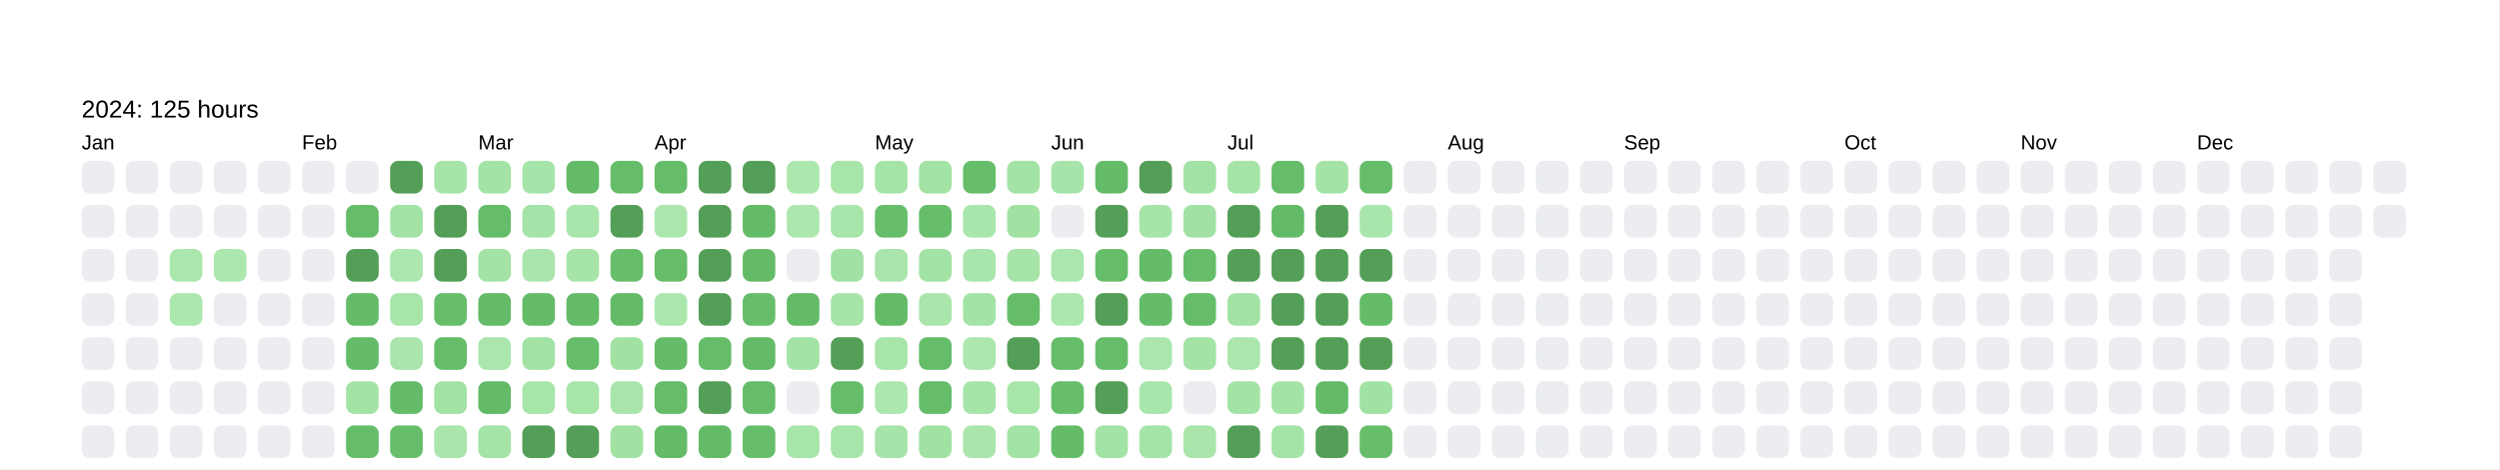
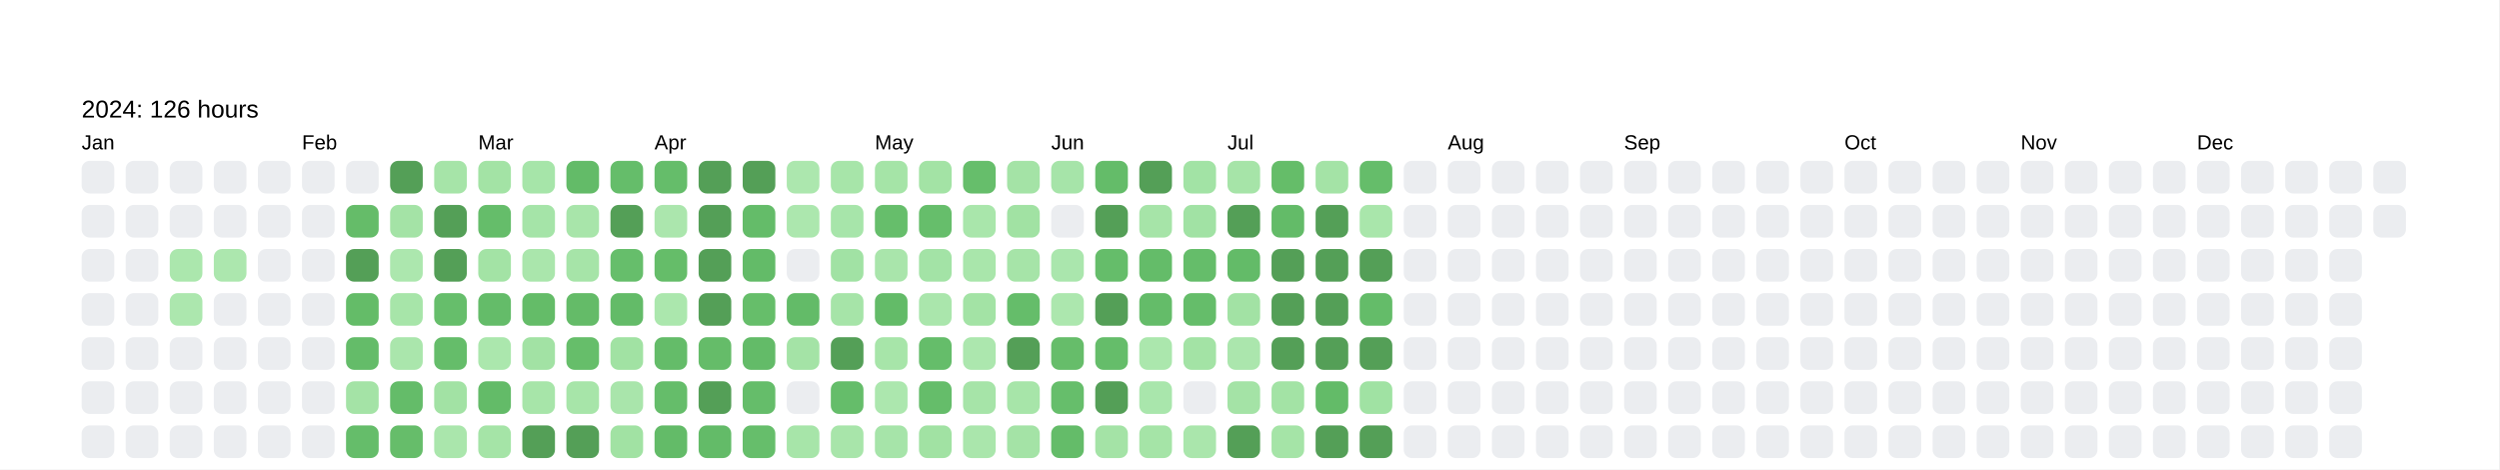
<svg xmlns="http://www.w3.org/2000/svg" baseProfile="full" height="57.5mm" version="1.1" viewBox="0,0,306.2,57.5" width="306.2mm">
  <defs />
  <rect fill="#FFFFFF" height="57.5" width="306.2" x="0" y="0" />
  <text fill="#000000" style="font-size:6px; font-family:Arial; font-weight:bold;" x="10" y="10" />
-   <text fill="#000000" style="font-size:3px; font-family:Arial;" x="10" y="14.4">2024: 125 hours</text>
+   <text fill="#000000" style="font-size:3px; font-family:Arial;" x="10" y="14.4">2024: 126 hours</text>
  <text fill="#000000" style="font-size:2.5px; font-family:Arial" x="10" y="18.3">Jan</text>
  <rect fill="#EBEDF0" height="4" rx="1" ry="1" width="4" x="10" y="19.7" />
  <rect fill="#EBEDF0" height="4" rx="1" ry="1" width="4" x="10" y="25.1" />
  <rect fill="#EBEDF0" height="4" rx="1" ry="1" width="4" x="10" y="30.5" />
  <rect fill="#EBEDF0" height="4" rx="1" ry="1" width="4" x="10" y="35.9" />
  <rect fill="#EBEDF0" height="4" rx="1" ry="1" width="4" x="10" y="41.3" />
  <rect fill="#EBEDF0" height="4" rx="1" ry="1" width="4" x="10" y="46.7" />
  <rect fill="#EBEDF0" height="4" rx="1" ry="1" width="4" x="10" y="52.1" />
  <rect fill="#EBEDF0" height="4" rx="1" ry="1" width="4" x="15.4" y="19.7" />
  <rect fill="#EBEDF0" height="4" rx="1" ry="1" width="4" x="15.4" y="25.1" />
  <rect fill="#EBEDF0" height="4" rx="1" ry="1" width="4" x="15.4" y="30.5" />
  <rect fill="#EBEDF0" height="4" rx="1" ry="1" width="4" x="15.4" y="35.9" />
  <rect fill="#EBEDF0" height="4" rx="1" ry="1" width="4" x="15.4" y="41.3" />
  <rect fill="#EBEDF0" height="4" rx="1" ry="1" width="4" x="15.4" y="46.7" />
  <rect fill="#EBEDF0" height="4" rx="1" ry="1" width="4" x="15.4" y="52.1" />
  <rect fill="#EBEDF0" height="4" rx="1" ry="1" width="4" x="20.8" y="19.7" />
  <rect fill="#EBEDF0" height="4" rx="1" ry="1" width="4" x="20.8" y="25.1" />
  <rect fill="#abe7ad" height="4" rx="1" ry="1" width="4" x="20.8" y="30.5" />
  <rect fill="#ace7ae" height="4" rx="1" ry="1" width="4" x="20.8" y="35.9" />
  <rect fill="#EBEDF0" height="4" rx="1" ry="1" width="4" x="20.8" y="41.3" />
  <rect fill="#EBEDF0" height="4" rx="1" ry="1" width="4" x="20.8" y="46.7" />
  <rect fill="#EBEDF0" height="4" rx="1" ry="1" width="4" x="20.8" y="52.1" />
  <rect fill="#EBEDF0" height="4" rx="1" ry="1" width="4" x="26.2" y="19.7" />
  <rect fill="#EBEDF0" height="4" rx="1" ry="1" width="4" x="26.2" y="25.1" />
  <rect fill="#ace7ae" height="4" rx="1" ry="1" width="4" x="26.2" y="30.5" />
  <rect fill="#EBEDF0" height="4" rx="1" ry="1" width="4" x="26.2" y="35.9" />
  <rect fill="#EBEDF0" height="4" rx="1" ry="1" width="4" x="26.2" y="41.3" />
  <rect fill="#EBEDF0" height="4" rx="1" ry="1" width="4" x="26.2" y="46.7" />
  <rect fill="#EBEDF0" height="4" rx="1" ry="1" width="4" x="26.2" y="52.1" />
  <rect fill="#EBEDF0" height="4" rx="1" ry="1" width="4" x="31.6" y="19.7" />
  <rect fill="#EBEDF0" height="4" rx="1" ry="1" width="4" x="31.6" y="25.1" />
  <rect fill="#EBEDF0" height="4" rx="1" ry="1" width="4" x="31.6" y="30.5" />
  <rect fill="#EBEDF0" height="4" rx="1" ry="1" width="4" x="31.6" y="35.9" />
  <rect fill="#EBEDF0" height="4" rx="1" ry="1" width="4" x="31.6" y="41.3" />
  <rect fill="#EBEDF0" height="4" rx="1" ry="1" width="4" x="31.6" y="46.7" />
  <rect fill="#EBEDF0" height="4" rx="1" ry="1" width="4" x="31.6" y="52.1" />
  <text fill="#000000" style="font-size:2.5px; font-family:Arial" x="37.0" y="18.3">Feb</text>
  <rect fill="#EBEDF0" height="4" rx="1" ry="1" width="4" x="37.0" y="19.7" />
  <rect fill="#EBEDF0" height="4" rx="1" ry="1" width="4" x="37.0" y="25.1" />
  <rect fill="#EBEDF0" height="4" rx="1" ry="1" width="4" x="37.0" y="30.5" />
  <rect fill="#EBEDF0" height="4" rx="1" ry="1" width="4" x="37.0" y="35.9" />
  <rect fill="#EBEDF0" height="4" rx="1" ry="1" width="4" x="37.0" y="41.3" />
  <rect fill="#EBEDF0" height="4" rx="1" ry="1" width="4" x="37.0" y="46.7" />
  <rect fill="#EBEDF0" height="4" rx="1" ry="1" width="4" x="37.0" y="52.1" />
  <rect fill="#EBEDF0" height="4" rx="1" ry="1" width="4" x="42.4" y="19.7" />
  <rect fill="#65bc69" height="4" rx="1" ry="1" width="4" x="42.4" y="25.1" />
  <rect fill="#549F57" height="4" rx="1" ry="1" width="4" x="42.4" y="30.5" />
  <rect fill="#64bc68" height="4" rx="1" ry="1" width="4" x="42.4" y="35.9" />
  <rect fill="#64bc69" height="4" rx="1" ry="1" width="4" x="42.4" y="41.3" />
  <rect fill="#a4e3a6" height="4" rx="1" ry="1" width="4" x="42.4" y="46.7" />
  <rect fill="#65bd6a" height="4" rx="1" ry="1" width="4" x="42.4" y="52.1" />
  <rect fill="#549F57" height="4" rx="1" ry="1" width="4" x="47.8" y="19.7" />
  <rect fill="#a4e3a6" height="4" rx="1" ry="1" width="4" x="47.8" y="25.1" />
  <rect fill="#ace7ae" height="4" rx="1" ry="1" width="4" x="47.8" y="30.5" />
  <rect fill="#a7e5a9" height="4" rx="1" ry="1" width="4" x="47.8" y="35.9" />
  <rect fill="#aae6ac" height="4" rx="1" ry="1" width="4" x="47.8" y="41.3" />
  <rect fill="#64bc69" height="4" rx="1" ry="1" width="4" x="47.8" y="46.7" />
  <rect fill="#66bd6a" height="4" rx="1" ry="1" width="4" x="47.8" y="52.1" />
  <rect fill="#a6e4a8" height="4" rx="1" ry="1" width="4" x="53.2" y="19.7" />
  <rect fill="#549F57" height="4" rx="1" ry="1" width="4" x="53.2" y="25.1" />
  <rect fill="#549F57" height="4" rx="1" ry="1" width="4" x="53.2" y="30.5" />
  <rect fill="#66be6b" height="4" rx="1" ry="1" width="4" x="53.2" y="35.9" />
  <rect fill="#65bd6a" height="4" rx="1" ry="1" width="4" x="53.2" y="41.3" />
  <rect fill="#a2e2a4" height="4" rx="1" ry="1" width="4" x="53.2" y="46.7" />
  <rect fill="#aae6ac" height="4" rx="1" ry="1" width="4" x="53.2" y="52.1" />
  <text fill="#000000" style="font-size:2.5px; font-family:Arial" x="58.6" y="18.3">Mar</text>
  <rect fill="#a3e3a5" height="4" rx="1" ry="1" width="4" x="58.6" y="19.7" />
  <rect fill="#65bd6a" height="4" rx="1" ry="1" width="4" x="58.6" y="25.1" />
  <rect fill="#a3e3a5" height="4" rx="1" ry="1" width="4" x="58.6" y="30.5" />
  <rect fill="#64bc69" height="4" rx="1" ry="1" width="4" x="58.6" y="35.9" />
  <rect fill="#abe7ad" height="4" rx="1" ry="1" width="4" x="58.6" y="41.3" />
  <rect fill="#63bb68" height="4" rx="1" ry="1" width="4" x="58.6" y="46.7" />
  <rect fill="#a5e4a7" height="4" rx="1" ry="1" width="4" x="58.6" y="52.1" />
  <rect fill="#a6e5a9" height="4" rx="1" ry="1" width="4" x="64" y="19.7" />
  <rect fill="#a5e4a8" height="4" rx="1" ry="1" width="4" x="64" y="25.1" />
  <rect fill="#aae6ac" height="4" rx="1" ry="1" width="4" x="64" y="30.5" />
  <rect fill="#64bc68" height="4" rx="1" ry="1" width="4" x="64" y="35.9" />
  <rect fill="#a2e2a4" height="4" rx="1" ry="1" width="4" x="64" y="41.3" />
  <rect fill="#a7e5a9" height="4" rx="1" ry="1" width="4" x="64" y="46.7" />
  <rect fill="#549F57" height="4" rx="1" ry="1" width="4" x="64" y="52.1" />
  <rect fill="#63bb68" height="4" rx="1" ry="1" width="4" x="69.4" y="19.7" />
  <rect fill="#a8e5aa" height="4" rx="1" ry="1" width="4" x="69.4" y="25.1" />
  <rect fill="#a6e4a8" height="4" rx="1" ry="1" width="4" x="69.4" y="30.5" />
  <rect fill="#64bb68" height="4" rx="1" ry="1" width="4" x="69.4" y="35.9" />
  <rect fill="#66be6a" height="4" rx="1" ry="1" width="4" x="69.4" y="41.3" />
  <rect fill="#a7e5a9" height="4" rx="1" ry="1" width="4" x="69.4" y="46.7" />
  <rect fill="#549F57" height="4" rx="1" ry="1" width="4" x="69.4" y="52.1" />
  <rect fill="#65bd6a" height="4" rx="1" ry="1" width="4" x="74.8" y="19.7" />
  <rect fill="#549F57" height="4" rx="1" ry="1" width="4" x="74.8" y="25.1" />
  <rect fill="#66be6b" height="4" rx="1" ry="1" width="4" x="74.8" y="30.5" />
  <rect fill="#63bb68" height="4" rx="1" ry="1" width="4" x="74.8" y="35.9" />
  <rect fill="#a1e2a3" height="4" rx="1" ry="1" width="4" x="74.8" y="41.3" />
  <rect fill="#a9e5ab" height="4" rx="1" ry="1" width="4" x="74.8" y="46.7" />
  <rect fill="#a1e2a3" height="4" rx="1" ry="1" width="4" x="74.8" y="52.1" />
  <text fill="#000000" style="font-size:2.5px; font-family:Arial" x="80.2" y="18.3">Apr</text>
  <rect fill="#65bd6a" height="4" rx="1" ry="1" width="4" x="80.2" y="19.7" />
  <rect fill="#abe6ad" height="4" rx="1" ry="1" width="4" x="80.2" y="25.1" />
  <rect fill="#65bd69" height="4" rx="1" ry="1" width="4" x="80.2" y="30.5" />
  <rect fill="#abe7ad" height="4" rx="1" ry="1" width="4" x="80.2" y="35.9" />
  <rect fill="#64bc69" height="4" rx="1" ry="1" width="4" x="80.2" y="41.3" />
  <rect fill="#65bd6a" height="4" rx="1" ry="1" width="4" x="80.2" y="46.7" />
  <rect fill="#63bb68" height="4" rx="1" ry="1" width="4" x="80.2" y="52.1" />
  <rect fill="#549F57" height="4" rx="1" ry="1" width="4" x="85.6" y="19.7" />
  <rect fill="#549F57" height="4" rx="1" ry="1" width="4" x="85.6" y="25.1" />
  <rect fill="#549F57" height="4" rx="1" ry="1" width="4" x="85.6" y="30.5" />
  <rect fill="#549F57" height="4" rx="1" ry="1" width="4" x="85.6" y="35.9" />
  <rect fill="#65bc69" height="4" rx="1" ry="1" width="4" x="85.6" y="41.3" />
  <rect fill="#549F57" height="4" rx="1" ry="1" width="4" x="85.6" y="46.7" />
  <rect fill="#63bb68" height="4" rx="1" ry="1" width="4" x="85.6" y="52.1" />
  <rect fill="#549F57" height="4" rx="1" ry="1" width="4" x="91" y="19.7" />
  <rect fill="#64bc69" height="4" rx="1" ry="1" width="4" x="91" y="25.1" />
  <rect fill="#63bb68" height="4" rx="1" ry="1" width="4" x="91" y="30.5" />
  <rect fill="#66be6a" height="4" rx="1" ry="1" width="4" x="91" y="35.9" />
  <rect fill="#63bb68" height="4" rx="1" ry="1" width="4" x="91" y="41.3" />
  <rect fill="#65bd6a" height="4" rx="1" ry="1" width="4" x="91" y="46.7" />
  <rect fill="#66be6b" height="4" rx="1" ry="1" width="4" x="91" y="52.1" />
  <rect fill="#ace7ae" height="4" rx="1" ry="1" width="4" x="96.4" y="19.7" />
  <rect fill="#ace7ae" height="4" rx="1" ry="1" width="4" x="96.4" y="25.1" />
  <rect fill="#EBEDF0" height="4" rx="1" ry="1" width="4" x="96.4" y="30.5" />
  <rect fill="#63bb68" height="4" rx="1" ry="1" width="4" x="96.4" y="35.9" />
  <rect fill="#a4e3a6" height="4" rx="1" ry="1" width="4" x="96.4" y="41.3" />
  <rect fill="#EBEDF0" height="4" rx="1" ry="1" width="4" x="96.4" y="46.7" />
  <rect fill="#a7e5a9" height="4" rx="1" ry="1" width="4" x="96.4" y="52.1" />
  <rect fill="#a7e5a9" height="4" rx="1" ry="1" width="4" x="101.8" y="19.7" />
  <rect fill="#a7e5aa" height="4" rx="1" ry="1" width="4" x="101.8" y="25.1" />
  <rect fill="#a1e2a4" height="4" rx="1" ry="1" width="4" x="101.8" y="30.5" />
  <rect fill="#a6e4a8" height="4" rx="1" ry="1" width="4" x="101.8" y="35.9" />
  <rect fill="#549F57" height="4" rx="1" ry="1" width="4" x="101.8" y="41.3" />
  <rect fill="#65bd6a" height="4" rx="1" ry="1" width="4" x="101.8" y="46.7" />
  <rect fill="#a8e5aa" height="4" rx="1" ry="1" width="4" x="101.8" y="52.1" />
  <text fill="#000000" style="font-size:2.5px; font-family:Arial" x="107.2" y="18.3">May</text>
  <rect fill="#a5e4a7" height="4" rx="1" ry="1" width="4" x="107.2" y="19.7" />
  <rect fill="#66be6b" height="4" rx="1" ry="1" width="4" x="107.2" y="25.1" />
  <rect fill="#a9e5ab" height="4" rx="1" ry="1" width="4" x="107.2" y="30.5" />
  <rect fill="#63bb68" height="4" rx="1" ry="1" width="4" x="107.2" y="35.9" />
  <rect fill="#a7e5a9" height="4" rx="1" ry="1" width="4" x="107.2" y="41.3" />
  <rect fill="#ace7ae" height="4" rx="1" ry="1" width="4" x="107.2" y="46.7" />
  <rect fill="#a6e4a9" height="4" rx="1" ry="1" width="4" x="107.2" y="52.1" />
  <rect fill="#a3e3a5" height="4" rx="1" ry="1" width="4" x="112.6" y="19.7" />
  <rect fill="#66be6b" height="4" rx="1" ry="1" width="4" x="112.6" y="25.1" />
  <rect fill="#a3e3a6" height="4" rx="1" ry="1" width="4" x="112.6" y="30.5" />
  <rect fill="#aae6ac" height="4" rx="1" ry="1" width="4" x="112.6" y="35.9" />
  <rect fill="#65bd6a" height="4" rx="1" ry="1" width="4" x="112.6" y="41.3" />
  <rect fill="#65bd6a" height="4" rx="1" ry="1" width="4" x="112.6" y="46.7" />
  <rect fill="#a1e2a3" height="4" rx="1" ry="1" width="4" x="112.6" y="52.1" />
  <rect fill="#66be6b" height="4" rx="1" ry="1" width="4" x="118" y="19.7" />
  <rect fill="#a9e6ab" height="4" rx="1" ry="1" width="4" x="118" y="25.1" />
  <rect fill="#a9e6ab" height="4" rx="1" ry="1" width="4" x="118" y="30.5" />
  <rect fill="#a3e3a5" height="4" rx="1" ry="1" width="4" x="118" y="35.9" />
  <rect fill="#ace7ae" height="4" rx="1" ry="1" width="4" x="118" y="41.3" />
  <rect fill="#a6e4a8" height="4" rx="1" ry="1" width="4" x="118" y="46.7" />
  <rect fill="#aae6ac" height="4" rx="1" ry="1" width="4" x="118" y="52.1" />
  <rect fill="#a4e3a6" height="4" rx="1" ry="1" width="4" x="123.4" y="19.7" />
  <rect fill="#a1e2a3" height="4" rx="1" ry="1" width="4" x="123.4" y="25.1" />
  <rect fill="#a6e4a8" height="4" rx="1" ry="1" width="4" x="123.4" y="30.5" />
  <rect fill="#65bd6a" height="4" rx="1" ry="1" width="4" x="123.4" y="35.9" />
  <rect fill="#549F57" height="4" rx="1" ry="1" width="4" x="123.4" y="41.3" />
  <rect fill="#a7e5a9" height="4" rx="1" ry="1" width="4" x="123.4" y="46.7" />
  <rect fill="#a4e3a6" height="4" rx="1" ry="1" width="4" x="123.4" y="52.1" />
  <text fill="#000000" style="font-size:2.5px; font-family:Arial" x="128.8" y="18.3">Jun</text>
  <rect fill="#a6e4a9" height="4" rx="1" ry="1" width="4" x="128.8" y="19.7" />
  <rect fill="#EBEDF0" height="4" rx="1" ry="1" width="4" x="128.8" y="25.1" />
  <rect fill="#aae6ad" height="4" rx="1" ry="1" width="4" x="128.8" y="30.5" />
  <rect fill="#ace7ae" height="4" rx="1" ry="1" width="4" x="128.8" y="35.9" />
  <rect fill="#66bd6a" height="4" rx="1" ry="1" width="4" x="128.8" y="41.3" />
  <rect fill="#66be6b" height="4" rx="1" ry="1" width="4" x="128.8" y="46.7" />
  <rect fill="#64bc69" height="4" rx="1" ry="1" width="4" x="128.8" y="52.1" />
  <rect fill="#64bc69" height="4" rx="1" ry="1" width="4" x="134.2" y="19.7" />
  <rect fill="#549F57" height="4" rx="1" ry="1" width="4" x="134.2" y="25.1" />
  <rect fill="#65bd6a" height="4" rx="1" ry="1" width="4" x="134.2" y="30.5" />
  <rect fill="#549F57" height="4" rx="1" ry="1" width="4" x="134.2" y="35.9" />
  <rect fill="#65bd6a" height="4" rx="1" ry="1" width="4" x="134.2" y="41.3" />
  <rect fill="#549F57" height="4" rx="1" ry="1" width="4" x="134.2" y="46.7" />
  <rect fill="#a4e3a6" height="4" rx="1" ry="1" width="4" x="134.2" y="52.1" />
  <rect fill="#549F57" height="4" rx="1" ry="1" width="4" x="139.6" y="19.7" />
  <rect fill="#a6e4a8" height="4" rx="1" ry="1" width="4" x="139.6" y="25.1" />
  <rect fill="#64bc69" height="4" rx="1" ry="1" width="4" x="139.6" y="30.5" />
  <rect fill="#64bc69" height="4" rx="1" ry="1" width="4" x="139.6" y="35.9" />
  <rect fill="#abe7ad" height="4" rx="1" ry="1" width="4" x="139.6" y="41.3" />
  <rect fill="#a9e6ac" height="4" rx="1" ry="1" width="4" x="139.6" y="46.7" />
  <rect fill="#a5e4a7" height="4" rx="1" ry="1" width="4" x="139.6" y="52.1" />
  <rect fill="#a2e3a5" height="4" rx="1" ry="1" width="4" x="145" y="19.7" />
  <rect fill="#a1e2a4" height="4" rx="1" ry="1" width="4" x="145" y="25.1" />
  <rect fill="#65bd6a" height="4" rx="1" ry="1" width="4" x="145" y="30.5" />
  <rect fill="#65bd6a" height="4" rx="1" ry="1" width="4" x="145" y="35.9" />
  <rect fill="#a3e3a5" height="4" rx="1" ry="1" width="4" x="145" y="41.3" />
  <rect fill="#EBEDF0" height="4" rx="1" ry="1" width="4" x="145" y="46.7" />
  <rect fill="#aae6ac" height="4" rx="1" ry="1" width="4" x="145" y="52.1" />
  <text fill="#000000" style="font-size:2.5px; font-family:Arial" x="150.4" y="18.3">Jul</text>
  <rect fill="#a6e4a8" height="4" rx="1" ry="1" width="4" x="150.4" y="19.7" />
  <rect fill="#549F57" height="4" rx="1" ry="1" width="4" x="150.4" y="25.1" />
-   <rect fill="#549F57" height="4" rx="1" ry="1" width="4" x="150.4" y="30.5" />
+   <rect fill="#63bb68" height="4" rx="1" ry="1" width="4" x="150.4" y="30.5" />
  <rect fill="#a2e2a4" height="4" rx="1" ry="1" width="4" x="150.4" y="35.9" />
  <rect fill="#abe6ad" height="4" rx="1" ry="1" width="4" x="150.4" y="41.3" />
  <rect fill="#a4e3a6" height="4" rx="1" ry="1" width="4" x="150.4" y="46.7" />
  <rect fill="#549F57" height="4" rx="1" ry="1" width="4" x="150.4" y="52.1" />
  <rect fill="#65bd69" height="4" rx="1" ry="1" width="4" x="155.8" y="19.7" />
  <rect fill="#63bb68" height="4" rx="1" ry="1" width="4" x="155.8" y="25.1" />
  <rect fill="#549F57" height="4" rx="1" ry="1" width="4" x="155.8" y="30.5" />
  <rect fill="#549F57" height="4" rx="1" ry="1" width="4" x="155.8" y="35.9" />
  <rect fill="#549F57" height="4" rx="1" ry="1" width="4" x="155.8" y="41.3" />
  <rect fill="#a3e3a5" height="4" rx="1" ry="1" width="4" x="155.8" y="46.7" />
  <rect fill="#a5e4a7" height="4" rx="1" ry="1" width="4" x="155.8" y="52.1" />
  <rect fill="#a4e3a6" height="4" rx="1" ry="1" width="4" x="161.2" y="19.7" />
  <rect fill="#549F57" height="4" rx="1" ry="1" width="4" x="161.2" y="25.1" />
  <rect fill="#549F57" height="4" rx="1" ry="1" width="4" x="161.2" y="30.5" />
  <rect fill="#549F57" height="4" rx="1" ry="1" width="4" x="161.2" y="35.9" />
  <rect fill="#549F57" height="4" rx="1" ry="1" width="4" x="161.2" y="41.3" />
  <rect fill="#63bb68" height="4" rx="1" ry="1" width="4" x="161.2" y="46.7" />
  <rect fill="#549F57" height="4" rx="1" ry="1" width="4" x="161.2" y="52.1" />
  <rect fill="#65bd6a" height="4" rx="1" ry="1" width="4" x="166.6" y="19.7" />
  <rect fill="#a9e6ab" height="4" rx="1" ry="1" width="4" x="166.6" y="25.1" />
  <rect fill="#549F57" height="4" rx="1" ry="1" width="4" x="166.6" y="30.5" />
  <rect fill="#64bc69" height="4" rx="1" ry="1" width="4" x="166.6" y="35.9" />
  <rect fill="#549F57" height="4" rx="1" ry="1" width="4" x="166.6" y="41.3" />
  <rect fill="#a0e2a3" height="4" rx="1" ry="1" width="4" x="166.6" y="46.7" />
-   <rect fill="#66be6b" height="4" rx="1" ry="1" width="4" x="166.6" y="52.1" />
+   <rect fill="#549F57" height="4" rx="1" ry="1" width="4" x="166.6" y="52.1" />
  <rect fill="#EBEDF0" height="4" rx="1" ry="1" width="4" x="172" y="19.7" />
  <rect fill="#EBEDF0" height="4" rx="1" ry="1" width="4" x="172" y="25.1" />
  <rect fill="#EBEDF0" height="4" rx="1" ry="1" width="4" x="172" y="30.5" />
  <rect fill="#EBEDF0" height="4" rx="1" ry="1" width="4" x="172" y="35.9" />
  <rect fill="#EBEDF0" height="4" rx="1" ry="1" width="4" x="172" y="41.3" />
  <rect fill="#EBEDF0" height="4" rx="1" ry="1" width="4" x="172" y="46.7" />
  <rect fill="#EBEDF0" height="4" rx="1" ry="1" width="4" x="172" y="52.1" />
  <text fill="#000000" style="font-size:2.5px; font-family:Arial" x="177.4" y="18.3">Aug</text>
  <rect fill="#EBEDF0" height="4" rx="1" ry="1" width="4" x="177.4" y="19.7" />
  <rect fill="#EBEDF0" height="4" rx="1" ry="1" width="4" x="177.4" y="25.1" />
  <rect fill="#EBEDF0" height="4" rx="1" ry="1" width="4" x="177.4" y="30.5" />
  <rect fill="#EBEDF0" height="4" rx="1" ry="1" width="4" x="177.4" y="35.9" />
  <rect fill="#EBEDF0" height="4" rx="1" ry="1" width="4" x="177.4" y="41.3" />
  <rect fill="#EBEDF0" height="4" rx="1" ry="1" width="4" x="177.4" y="46.7" />
  <rect fill="#EBEDF0" height="4" rx="1" ry="1" width="4" x="177.4" y="52.1" />
  <rect fill="#EBEDF0" height="4" rx="1" ry="1" width="4" x="182.8" y="19.7" />
  <rect fill="#EBEDF0" height="4" rx="1" ry="1" width="4" x="182.8" y="25.1" />
  <rect fill="#EBEDF0" height="4" rx="1" ry="1" width="4" x="182.8" y="30.5" />
  <rect fill="#EBEDF0" height="4" rx="1" ry="1" width="4" x="182.8" y="35.9" />
  <rect fill="#EBEDF0" height="4" rx="1" ry="1" width="4" x="182.8" y="41.3" />
  <rect fill="#EBEDF0" height="4" rx="1" ry="1" width="4" x="182.8" y="46.7" />
  <rect fill="#EBEDF0" height="4" rx="1" ry="1" width="4" x="182.8" y="52.1" />
  <rect fill="#EBEDF0" height="4" rx="1" ry="1" width="4" x="188.2" y="19.7" />
  <rect fill="#EBEDF0" height="4" rx="1" ry="1" width="4" x="188.2" y="25.1" />
  <rect fill="#EBEDF0" height="4" rx="1" ry="1" width="4" x="188.2" y="30.5" />
  <rect fill="#EBEDF0" height="4" rx="1" ry="1" width="4" x="188.2" y="35.9" />
  <rect fill="#EBEDF0" height="4" rx="1" ry="1" width="4" x="188.2" y="41.3" />
  <rect fill="#EBEDF0" height="4" rx="1" ry="1" width="4" x="188.2" y="46.7" />
  <rect fill="#EBEDF0" height="4" rx="1" ry="1" width="4" x="188.2" y="52.1" />
  <rect fill="#EBEDF0" height="4" rx="1" ry="1" width="4" x="193.6" y="19.7" />
  <rect fill="#EBEDF0" height="4" rx="1" ry="1" width="4" x="193.6" y="25.1" />
  <rect fill="#EBEDF0" height="4" rx="1" ry="1" width="4" x="193.6" y="30.5" />
  <rect fill="#EBEDF0" height="4" rx="1" ry="1" width="4" x="193.6" y="35.9" />
  <rect fill="#EBEDF0" height="4" rx="1" ry="1" width="4" x="193.6" y="41.3" />
  <rect fill="#EBEDF0" height="4" rx="1" ry="1" width="4" x="193.6" y="46.7" />
  <rect fill="#EBEDF0" height="4" rx="1" ry="1" width="4" x="193.6" y="52.1" />
  <text fill="#000000" style="font-size:2.5px; font-family:Arial" x="199" y="18.3">Sep</text>
  <rect fill="#EBEDF0" height="4" rx="1" ry="1" width="4" x="199" y="19.7" />
  <rect fill="#EBEDF0" height="4" rx="1" ry="1" width="4" x="199" y="25.1" />
  <rect fill="#EBEDF0" height="4" rx="1" ry="1" width="4" x="199" y="30.5" />
  <rect fill="#EBEDF0" height="4" rx="1" ry="1" width="4" x="199" y="35.9" />
  <rect fill="#EBEDF0" height="4" rx="1" ry="1" width="4" x="199" y="41.3" />
  <rect fill="#EBEDF0" height="4" rx="1" ry="1" width="4" x="199" y="46.7" />
  <rect fill="#EBEDF0" height="4" rx="1" ry="1" width="4" x="199" y="52.1" />
  <rect fill="#EBEDF0" height="4" rx="1" ry="1" width="4" x="204.4" y="19.7" />
  <rect fill="#EBEDF0" height="4" rx="1" ry="1" width="4" x="204.4" y="25.1" />
  <rect fill="#EBEDF0" height="4" rx="1" ry="1" width="4" x="204.4" y="30.5" />
  <rect fill="#EBEDF0" height="4" rx="1" ry="1" width="4" x="204.4" y="35.9" />
  <rect fill="#EBEDF0" height="4" rx="1" ry="1" width="4" x="204.4" y="41.3" />
  <rect fill="#EBEDF0" height="4" rx="1" ry="1" width="4" x="204.4" y="46.7" />
  <rect fill="#EBEDF0" height="4" rx="1" ry="1" width="4" x="204.4" y="52.1" />
  <rect fill="#EBEDF0" height="4" rx="1" ry="1" width="4" x="209.8" y="19.7" />
  <rect fill="#EBEDF0" height="4" rx="1" ry="1" width="4" x="209.8" y="25.1" />
  <rect fill="#EBEDF0" height="4" rx="1" ry="1" width="4" x="209.8" y="30.5" />
  <rect fill="#EBEDF0" height="4" rx="1" ry="1" width="4" x="209.8" y="35.9" />
  <rect fill="#EBEDF0" height="4" rx="1" ry="1" width="4" x="209.8" y="41.3" />
  <rect fill="#EBEDF0" height="4" rx="1" ry="1" width="4" x="209.8" y="46.7" />
  <rect fill="#EBEDF0" height="4" rx="1" ry="1" width="4" x="209.8" y="52.1" />
  <rect fill="#EBEDF0" height="4" rx="1" ry="1" width="4" x="215.2" y="19.7" />
  <rect fill="#EBEDF0" height="4" rx="1" ry="1" width="4" x="215.2" y="25.1" />
  <rect fill="#EBEDF0" height="4" rx="1" ry="1" width="4" x="215.2" y="30.5" />
  <rect fill="#EBEDF0" height="4" rx="1" ry="1" width="4" x="215.2" y="35.9" />
  <rect fill="#EBEDF0" height="4" rx="1" ry="1" width="4" x="215.2" y="41.3" />
  <rect fill="#EBEDF0" height="4" rx="1" ry="1" width="4" x="215.2" y="46.7" />
  <rect fill="#EBEDF0" height="4" rx="1" ry="1" width="4" x="215.2" y="52.1" />
  <rect fill="#EBEDF0" height="4" rx="1" ry="1" width="4" x="220.6" y="19.7" />
  <rect fill="#EBEDF0" height="4" rx="1" ry="1" width="4" x="220.6" y="25.1" />
  <rect fill="#EBEDF0" height="4" rx="1" ry="1" width="4" x="220.6" y="30.5" />
  <rect fill="#EBEDF0" height="4" rx="1" ry="1" width="4" x="220.6" y="35.9" />
  <rect fill="#EBEDF0" height="4" rx="1" ry="1" width="4" x="220.6" y="41.3" />
  <rect fill="#EBEDF0" height="4" rx="1" ry="1" width="4" x="220.6" y="46.7" />
  <rect fill="#EBEDF0" height="4" rx="1" ry="1" width="4" x="220.6" y="52.1" />
  <text fill="#000000" style="font-size:2.5px; font-family:Arial" x="226" y="18.3">Oct</text>
  <rect fill="#EBEDF0" height="4" rx="1" ry="1" width="4" x="226" y="19.7" />
  <rect fill="#EBEDF0" height="4" rx="1" ry="1" width="4" x="226" y="25.1" />
  <rect fill="#EBEDF0" height="4" rx="1" ry="1" width="4" x="226" y="30.5" />
  <rect fill="#EBEDF0" height="4" rx="1" ry="1" width="4" x="226" y="35.9" />
  <rect fill="#EBEDF0" height="4" rx="1" ry="1" width="4" x="226" y="41.3" />
  <rect fill="#EBEDF0" height="4" rx="1" ry="1" width="4" x="226" y="46.7" />
  <rect fill="#EBEDF0" height="4" rx="1" ry="1" width="4" x="226" y="52.1" />
  <rect fill="#EBEDF0" height="4" rx="1" ry="1" width="4" x="231.4" y="19.7" />
  <rect fill="#EBEDF0" height="4" rx="1" ry="1" width="4" x="231.4" y="25.1" />
  <rect fill="#EBEDF0" height="4" rx="1" ry="1" width="4" x="231.4" y="30.5" />
  <rect fill="#EBEDF0" height="4" rx="1" ry="1" width="4" x="231.4" y="35.9" />
  <rect fill="#EBEDF0" height="4" rx="1" ry="1" width="4" x="231.4" y="41.3" />
  <rect fill="#EBEDF0" height="4" rx="1" ry="1" width="4" x="231.4" y="46.7" />
  <rect fill="#EBEDF0" height="4" rx="1" ry="1" width="4" x="231.4" y="52.1" />
  <rect fill="#EBEDF0" height="4" rx="1" ry="1" width="4" x="236.8" y="19.7" />
  <rect fill="#EBEDF0" height="4" rx="1" ry="1" width="4" x="236.8" y="25.1" />
  <rect fill="#EBEDF0" height="4" rx="1" ry="1" width="4" x="236.8" y="30.5" />
  <rect fill="#EBEDF0" height="4" rx="1" ry="1" width="4" x="236.8" y="35.9" />
  <rect fill="#EBEDF0" height="4" rx="1" ry="1" width="4" x="236.8" y="41.3" />
  <rect fill="#EBEDF0" height="4" rx="1" ry="1" width="4" x="236.8" y="46.7" />
  <rect fill="#EBEDF0" height="4" rx="1" ry="1" width="4" x="236.8" y="52.1" />
  <rect fill="#EBEDF0" height="4" rx="1" ry="1" width="4" x="242.2" y="19.7" />
  <rect fill="#EBEDF0" height="4" rx="1" ry="1" width="4" x="242.2" y="25.1" />
  <rect fill="#EBEDF0" height="4" rx="1" ry="1" width="4" x="242.2" y="30.5" />
  <rect fill="#EBEDF0" height="4" rx="1" ry="1" width="4" x="242.2" y="35.9" />
  <rect fill="#EBEDF0" height="4" rx="1" ry="1" width="4" x="242.2" y="41.3" />
  <rect fill="#EBEDF0" height="4" rx="1" ry="1" width="4" x="242.2" y="46.7" />
  <rect fill="#EBEDF0" height="4" rx="1" ry="1" width="4" x="242.2" y="52.1" />
  <text fill="#000000" style="font-size:2.5px; font-family:Arial" x="247.6" y="18.3">Nov</text>
  <rect fill="#EBEDF0" height="4" rx="1" ry="1" width="4" x="247.6" y="19.7" />
  <rect fill="#EBEDF0" height="4" rx="1" ry="1" width="4" x="247.6" y="25.1" />
  <rect fill="#EBEDF0" height="4" rx="1" ry="1" width="4" x="247.6" y="30.5" />
  <rect fill="#EBEDF0" height="4" rx="1" ry="1" width="4" x="247.6" y="35.9" />
  <rect fill="#EBEDF0" height="4" rx="1" ry="1" width="4" x="247.6" y="41.3" />
  <rect fill="#EBEDF0" height="4" rx="1" ry="1" width="4" x="247.6" y="46.7" />
  <rect fill="#EBEDF0" height="4" rx="1" ry="1" width="4" x="247.6" y="52.1" />
  <rect fill="#EBEDF0" height="4" rx="1" ry="1" width="4" x="253" y="19.7" />
  <rect fill="#EBEDF0" height="4" rx="1" ry="1" width="4" x="253" y="25.1" />
  <rect fill="#EBEDF0" height="4" rx="1" ry="1" width="4" x="253" y="30.5" />
  <rect fill="#EBEDF0" height="4" rx="1" ry="1" width="4" x="253" y="35.9" />
  <rect fill="#EBEDF0" height="4" rx="1" ry="1" width="4" x="253" y="41.3" />
  <rect fill="#EBEDF0" height="4" rx="1" ry="1" width="4" x="253" y="46.7" />
  <rect fill="#EBEDF0" height="4" rx="1" ry="1" width="4" x="253" y="52.1" />
  <rect fill="#EBEDF0" height="4" rx="1" ry="1" width="4" x="258.4" y="19.7" />
  <rect fill="#EBEDF0" height="4" rx="1" ry="1" width="4" x="258.4" y="25.1" />
  <rect fill="#EBEDF0" height="4" rx="1" ry="1" width="4" x="258.4" y="30.5" />
  <rect fill="#EBEDF0" height="4" rx="1" ry="1" width="4" x="258.4" y="35.9" />
  <rect fill="#EBEDF0" height="4" rx="1" ry="1" width="4" x="258.4" y="41.3" />
  <rect fill="#EBEDF0" height="4" rx="1" ry="1" width="4" x="258.4" y="46.7" />
  <rect fill="#EBEDF0" height="4" rx="1" ry="1" width="4" x="258.4" y="52.1" />
  <rect fill="#EBEDF0" height="4" rx="1" ry="1" width="4" x="263.8" y="19.7" />
  <rect fill="#EBEDF0" height="4" rx="1" ry="1" width="4" x="263.8" y="25.1" />
  <rect fill="#EBEDF0" height="4" rx="1" ry="1" width="4" x="263.8" y="30.5" />
  <rect fill="#EBEDF0" height="4" rx="1" ry="1" width="4" x="263.8" y="35.9" />
  <rect fill="#EBEDF0" height="4" rx="1" ry="1" width="4" x="263.8" y="41.3" />
  <rect fill="#EBEDF0" height="4" rx="1" ry="1" width="4" x="263.8" y="46.7" />
  <rect fill="#EBEDF0" height="4" rx="1" ry="1" width="4" x="263.8" y="52.1" />
  <text fill="#000000" style="font-size:2.5px; font-family:Arial" x="269.2" y="18.3">Dec</text>
  <rect fill="#EBEDF0" height="4" rx="1" ry="1" width="4" x="269.2" y="19.7" />
  <rect fill="#EBEDF0" height="4" rx="1" ry="1" width="4" x="269.2" y="25.1" />
  <rect fill="#EBEDF0" height="4" rx="1" ry="1" width="4" x="269.2" y="30.5" />
  <rect fill="#EBEDF0" height="4" rx="1" ry="1" width="4" x="269.2" y="35.9" />
  <rect fill="#EBEDF0" height="4" rx="1" ry="1" width="4" x="269.2" y="41.3" />
  <rect fill="#EBEDF0" height="4" rx="1" ry="1" width="4" x="269.2" y="46.7" />
  <rect fill="#EBEDF0" height="4" rx="1" ry="1" width="4" x="269.2" y="52.1" />
  <rect fill="#EBEDF0" height="4" rx="1" ry="1" width="4" x="274.6" y="19.7" />
  <rect fill="#EBEDF0" height="4" rx="1" ry="1" width="4" x="274.6" y="25.1" />
  <rect fill="#EBEDF0" height="4" rx="1" ry="1" width="4" x="274.6" y="30.5" />
  <rect fill="#EBEDF0" height="4" rx="1" ry="1" width="4" x="274.6" y="35.9" />
  <rect fill="#EBEDF0" height="4" rx="1" ry="1" width="4" x="274.6" y="41.3" />
  <rect fill="#EBEDF0" height="4" rx="1" ry="1" width="4" x="274.6" y="46.7" />
  <rect fill="#EBEDF0" height="4" rx="1" ry="1" width="4" x="274.6" y="52.1" />
  <rect fill="#EBEDF0" height="4" rx="1" ry="1" width="4" x="280" y="19.7" />
  <rect fill="#EBEDF0" height="4" rx="1" ry="1" width="4" x="280" y="25.1" />
  <rect fill="#EBEDF0" height="4" rx="1" ry="1" width="4" x="280" y="30.5" />
  <rect fill="#EBEDF0" height="4" rx="1" ry="1" width="4" x="280" y="35.9" />
  <rect fill="#EBEDF0" height="4" rx="1" ry="1" width="4" x="280" y="41.3" />
  <rect fill="#EBEDF0" height="4" rx="1" ry="1" width="4" x="280" y="46.7" />
  <rect fill="#EBEDF0" height="4" rx="1" ry="1" width="4" x="280" y="52.1" />
  <rect fill="#EBEDF0" height="4" rx="1" ry="1" width="4" x="285.4" y="19.7" />
  <rect fill="#EBEDF0" height="4" rx="1" ry="1" width="4" x="285.4" y="25.1" />
  <rect fill="#EBEDF0" height="4" rx="1" ry="1" width="4" x="285.4" y="30.5" />
  <rect fill="#EBEDF0" height="4" rx="1" ry="1" width="4" x="285.4" y="35.9" />
  <rect fill="#EBEDF0" height="4" rx="1" ry="1" width="4" x="285.4" y="41.3" />
  <rect fill="#EBEDF0" height="4" rx="1" ry="1" width="4" x="285.4" y="46.7" />
  <rect fill="#EBEDF0" height="4" rx="1" ry="1" width="4" x="285.4" y="52.1" />
  <rect fill="#EBEDF0" height="4" rx="1" ry="1" width="4" x="290.8" y="19.7" />
  <rect fill="#EBEDF0" height="4" rx="1" ry="1" width="4" x="290.8" y="25.1" />
</svg>
